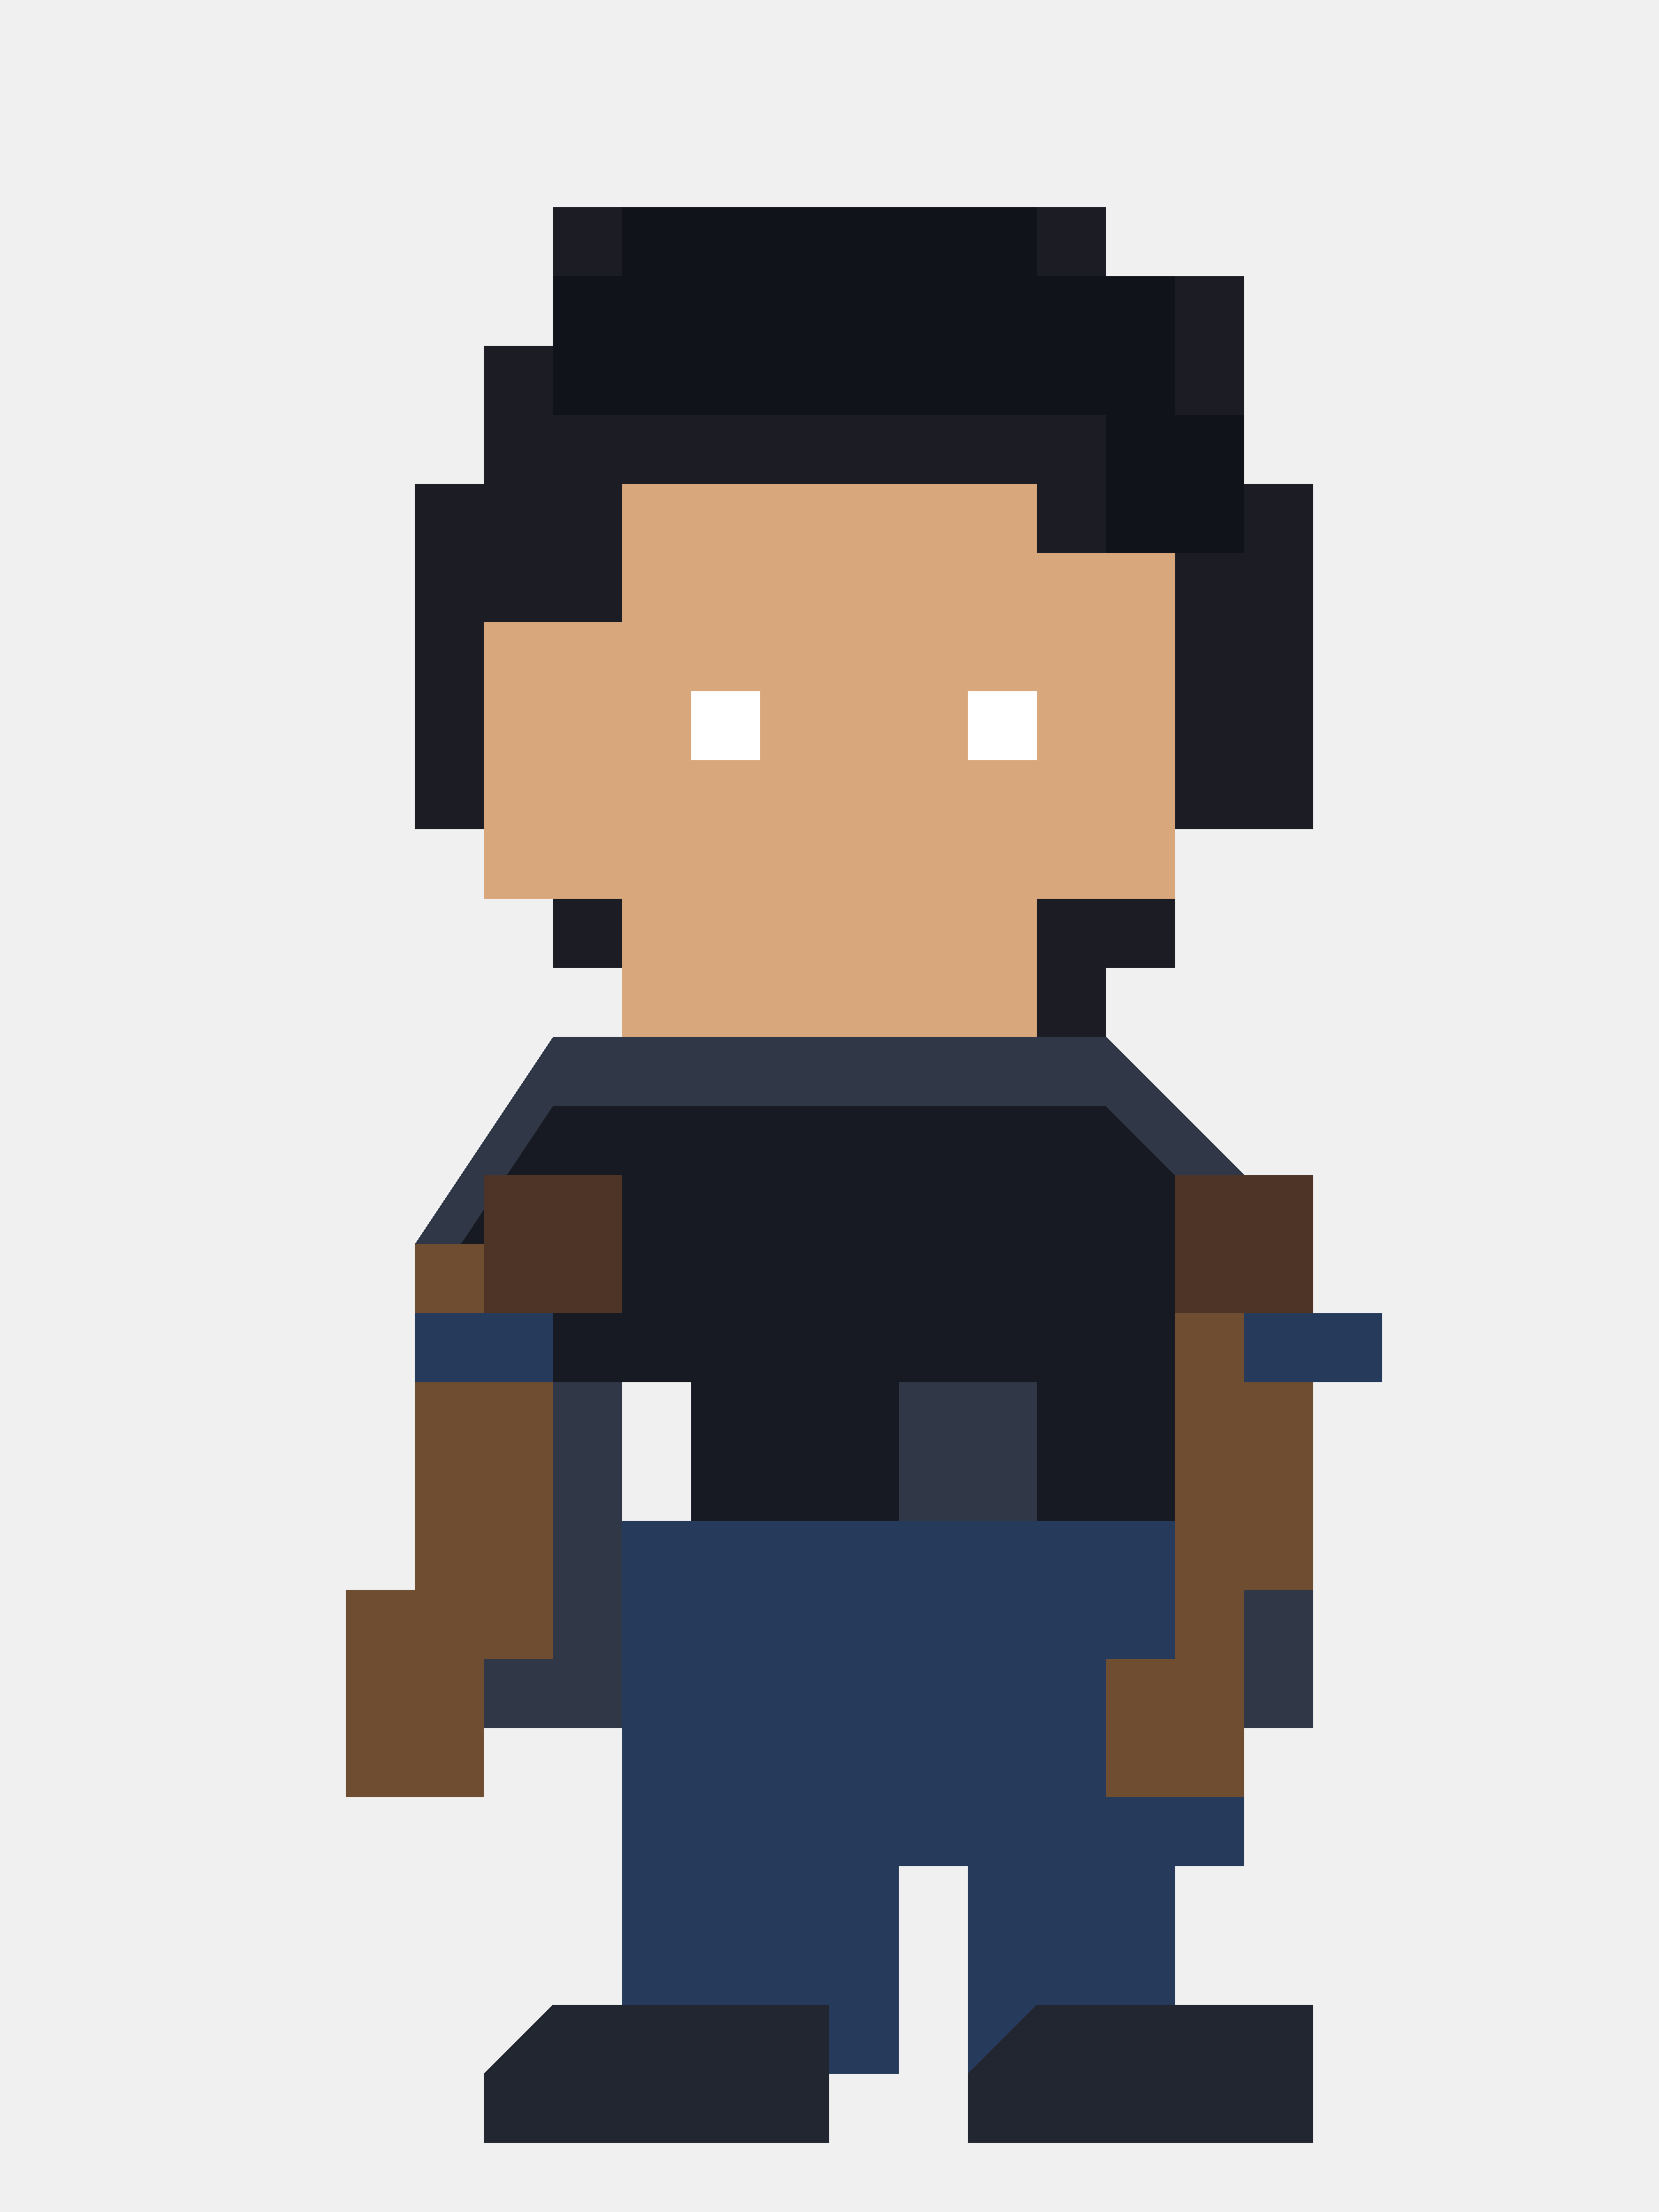
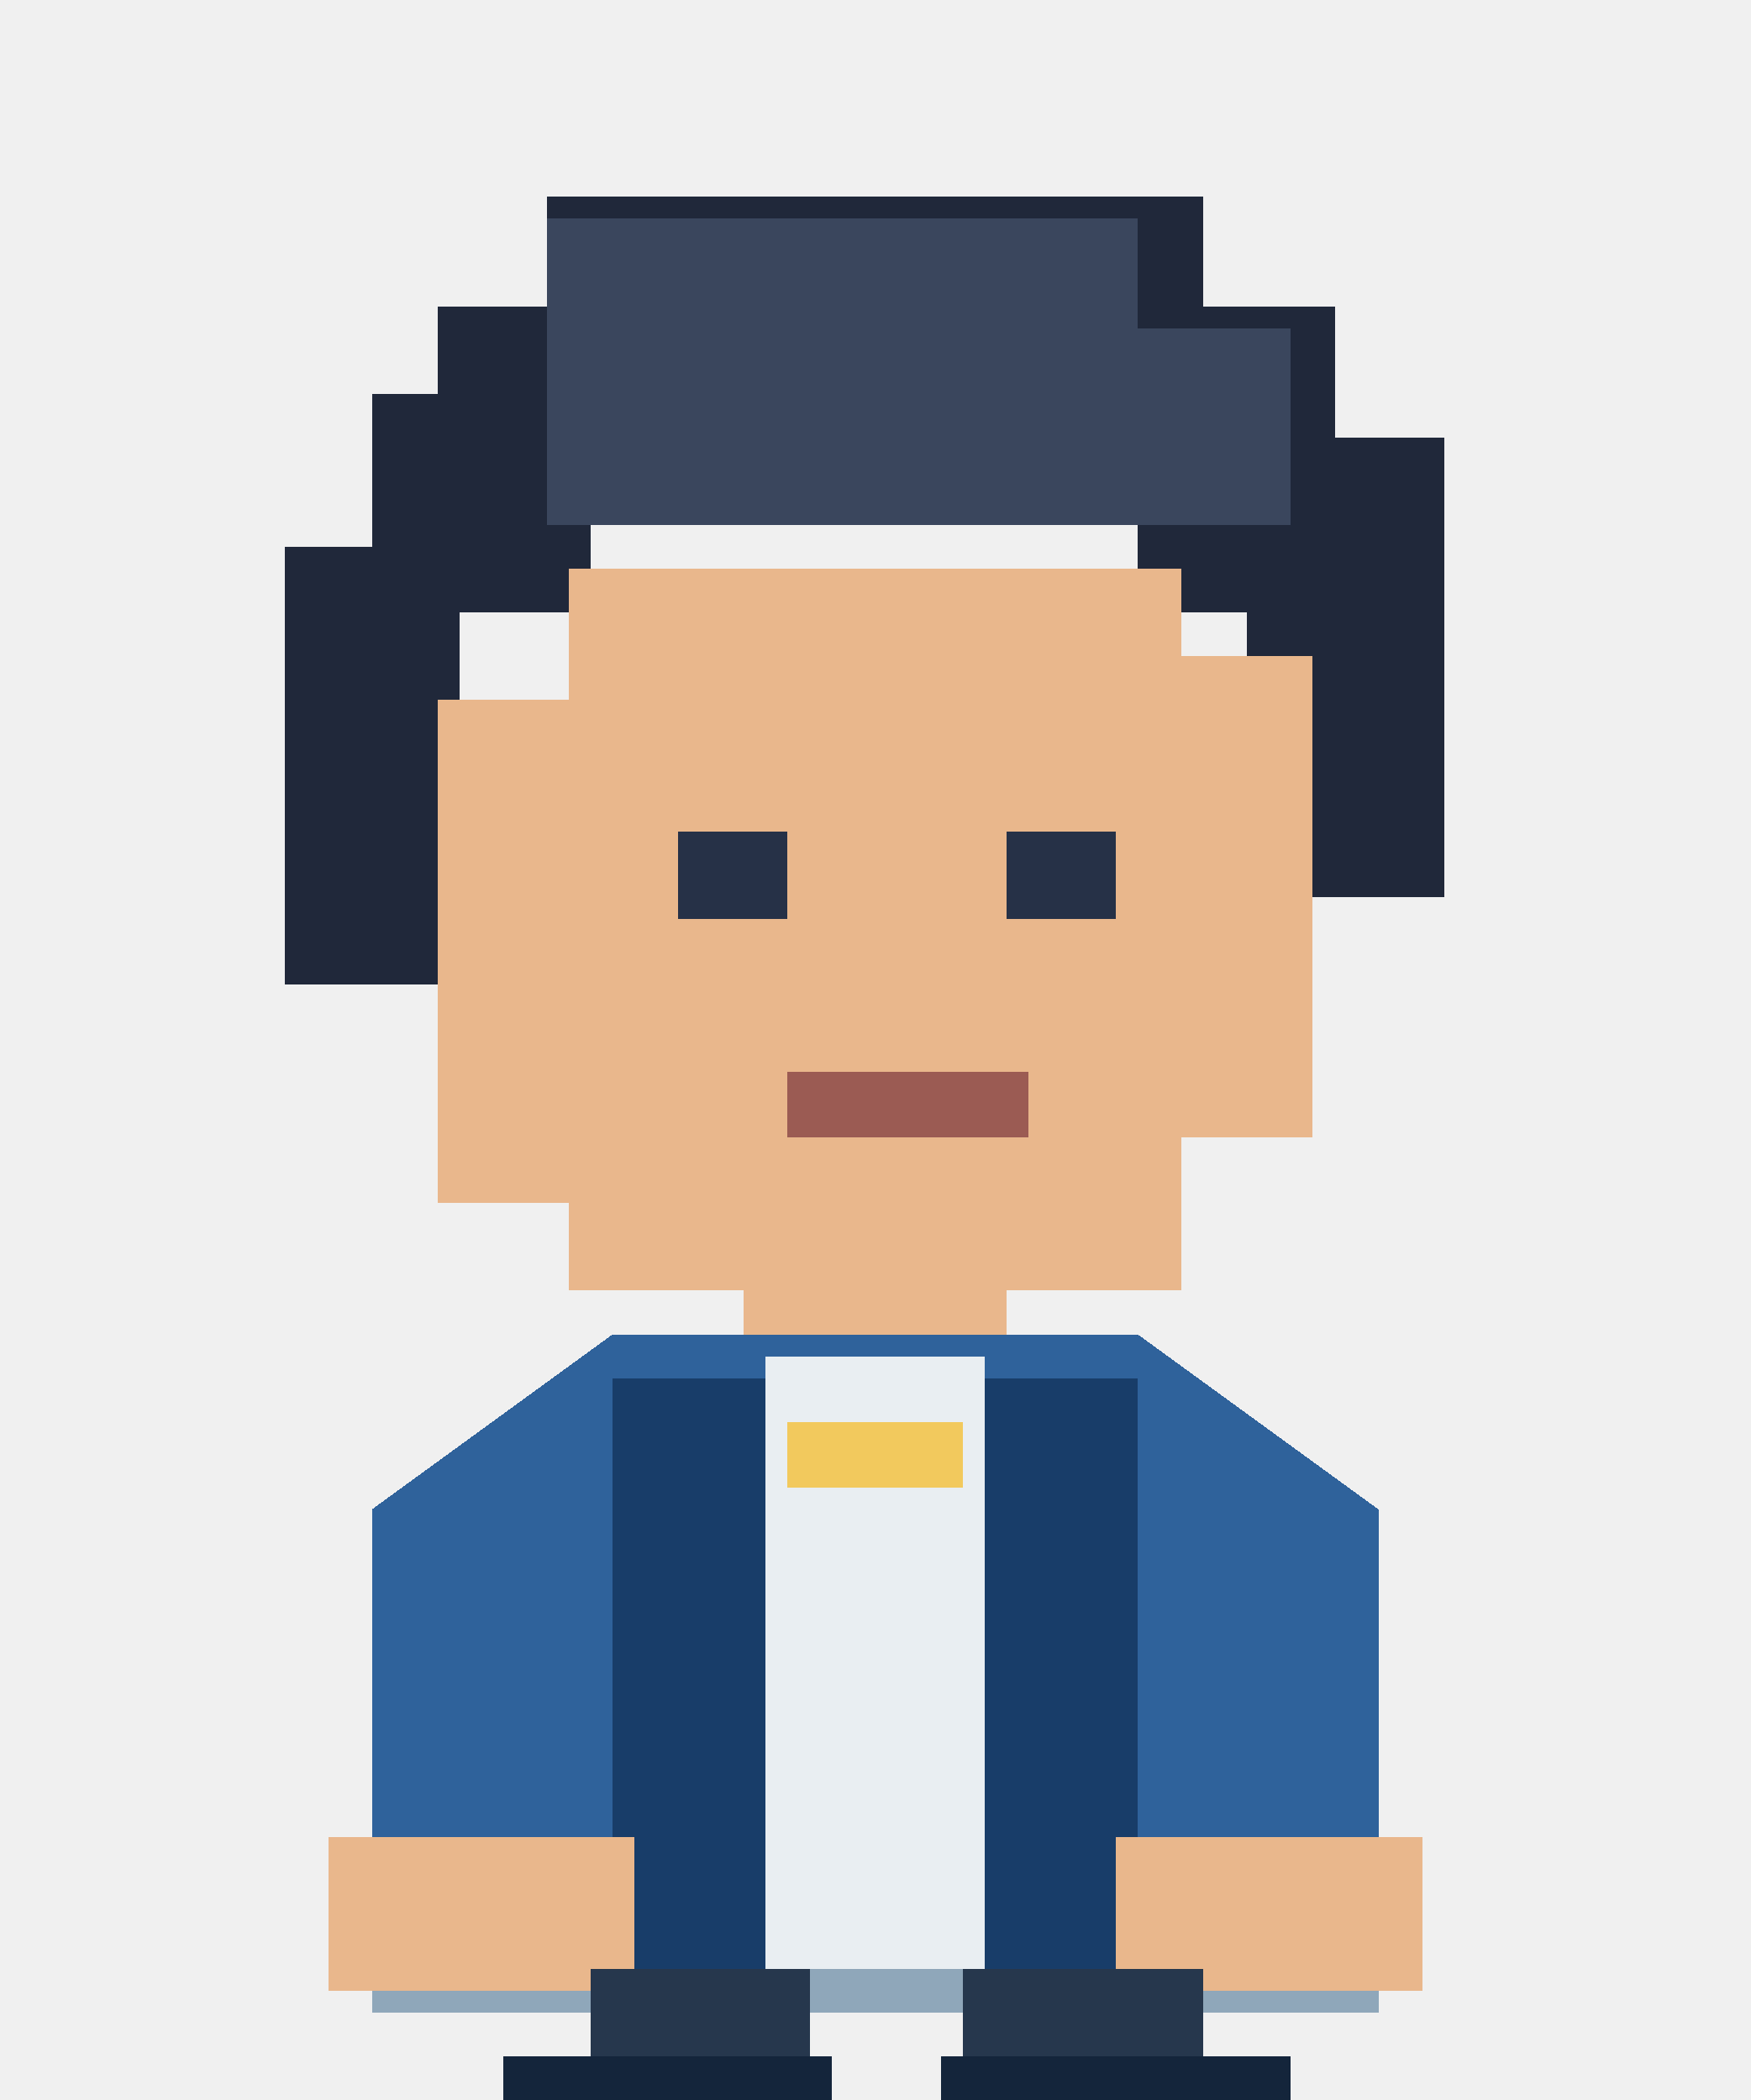
- <svg xmlns="http://www.w3.org/2000/svg" width="96" height="128" viewBox="0 0 24 32" shape-rendering="crispEdges">
-   <rect width="24" height="32" fill="none" />
-   <path fill="#1b1c24" d="M8 3h8v1h2v3h1v5h-2v2h-1v1h-6v-1H8v-2H6V7h1V5h1z" />
-   <path fill="#d9a77c" d="M9 7h6v1h2v5h-2v2H9v-2H7V9h2z" />
-   <path fill="#11131a" d="M8 6h8v2h2V6h-1V4h-2V3H9v1H8z" />
-   <path fill="#303746" d="M8 15h8l3 3v7h-3v-5h-1v4h-5v-4H9v5H6v-7z" />
-   <path fill="#171a22" d="M8 16h8l3 3-2 4h-2v-3h-2v3h-3v-3H8v3H6v-4z" />
-   <path fill="#263a5c" d="M9 22h6v5h-2v3h-4zM15 22h3v5h-1v3h-3v-3h1z" />
-   <path fill="#6f4d31" d="M6 18h2v6H7v2H5v-3h1z" />
-   <path fill="#6f4d31" d="M17 18h2v5h-1v3h-2v-2h1z" />
-   <path fill="#222631" d="M8 29h4v2H7v-1zM15 29h4v2h-5v-1z" />
-   <path fill="#4d3427" d="M7 17h2v2H7zM17 17h2v2h-2z" />
-   <path fill="#fff" d="M10 10h1v1h-1zM14 10h1v1h-1z" />
-   <path fill="#263a5c" d="M6 19h2v1H6zM18 19h2v1h-2z" />
+ <svg xmlns="http://www.w3.org/2000/svg" viewBox="0 0 80 96" shape-rendering="crispEdges">
+   <rect width="80" height="96" fill="none" />
+   <rect x="17" y="89" width="46" height="3" fill="#8fa7ba" />
+   <path fill="#20283a" d="M20 14h5V9h30v5h6v6h5v21H57V28H52v-6H27v6H21v17H13V25h4v-7h3z" />
+   <path fill="#3a465d" d="M25 10h27v5h7v9H25z" />
+   <path fill="#e9b78c" d="M26 26h28v4h6v22h-6v7H26v-4h-6V32h6z" />
+   <rect x="31" y="38" width="5" height="4" fill="#263147" />
+   <rect x="46" y="38" width="5" height="4" fill="#263147" />
+   <rect x="36" y="49" width="11" height="3" fill="#9b5b53" />
+   <rect x="34" y="56" width="12" height="7" fill="#e9b78c" />
+   <path fill="#2f629b" d="M28 61h24l11 8v21H17V69z" />
+   <path fill="#183d69" d="M28 63h7v27h-7zM45 63h7v27h-7z" />
+   <path fill="#e9eef2" d="M35 62h10v28H35z" />
+   <path fill="#f2c95d" d="M36 65h8v3h-8z" />
+   <path fill="#2f629b" d="M17 70h11v20H17zM52 70h11v20H52z" />
+   <rect x="15" y="84" width="14" height="7" fill="#e9b78c" />
+   <rect x="51" y="84" width="14" height="7" fill="#e9b78c" />
+   <path fill="#26374d" d="M27 90h10v5H27zM44 90h11v5H44z" />
+   <path fill="#14253b" d="M23 94h15v2H23zM43 94h16v2H43z" />
</svg>
